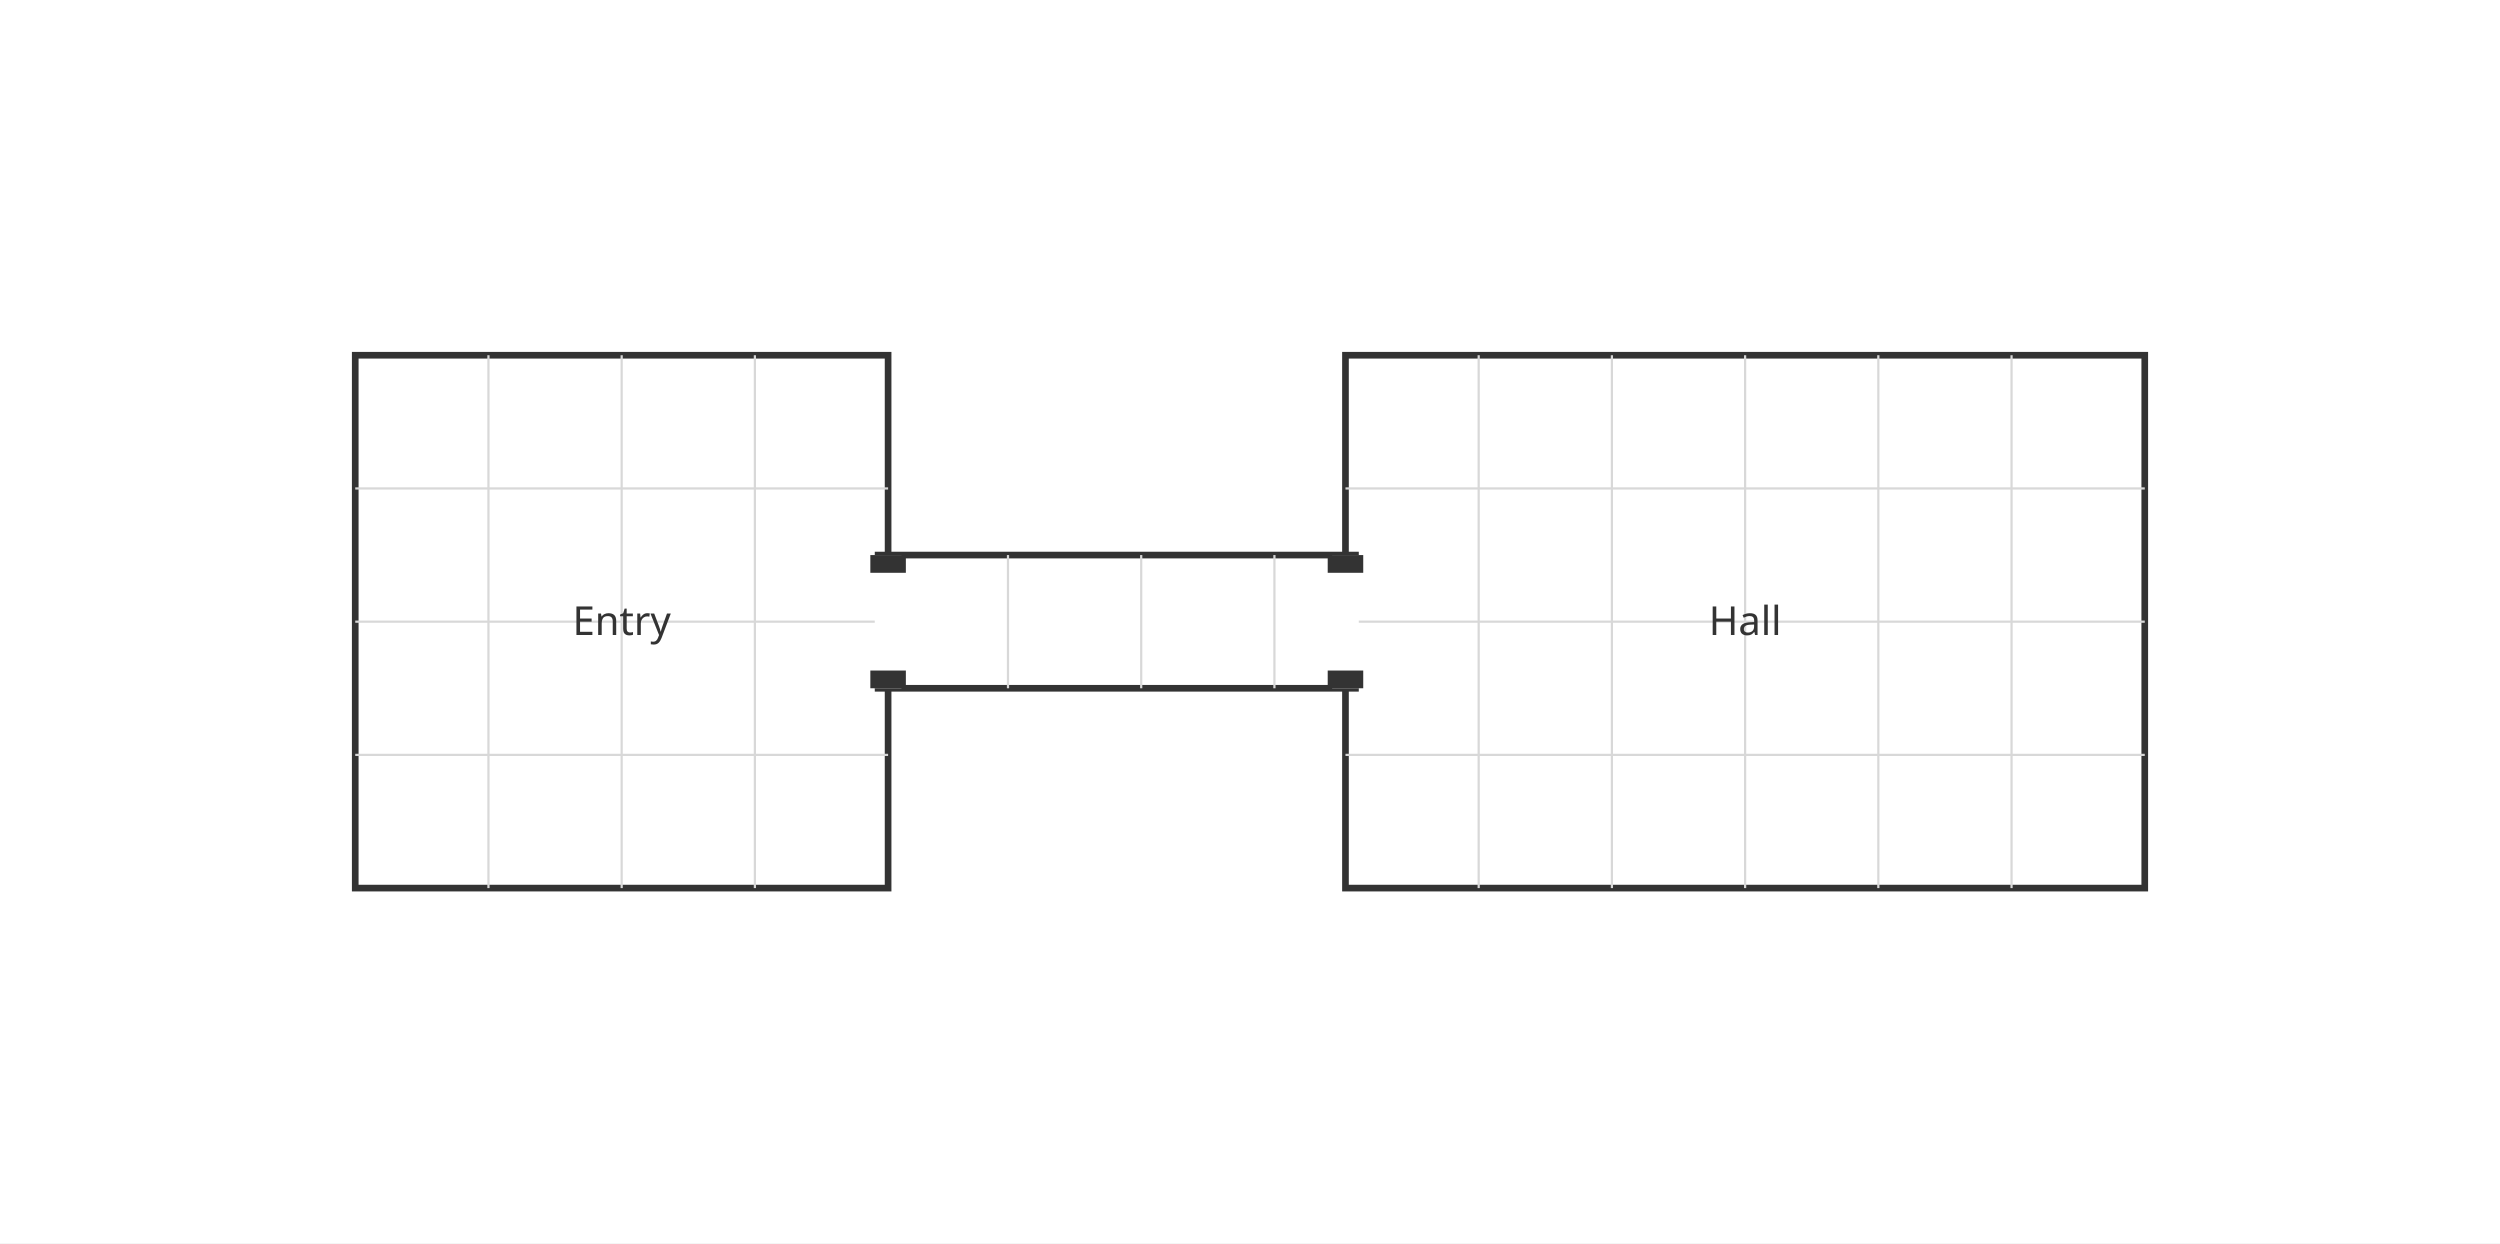
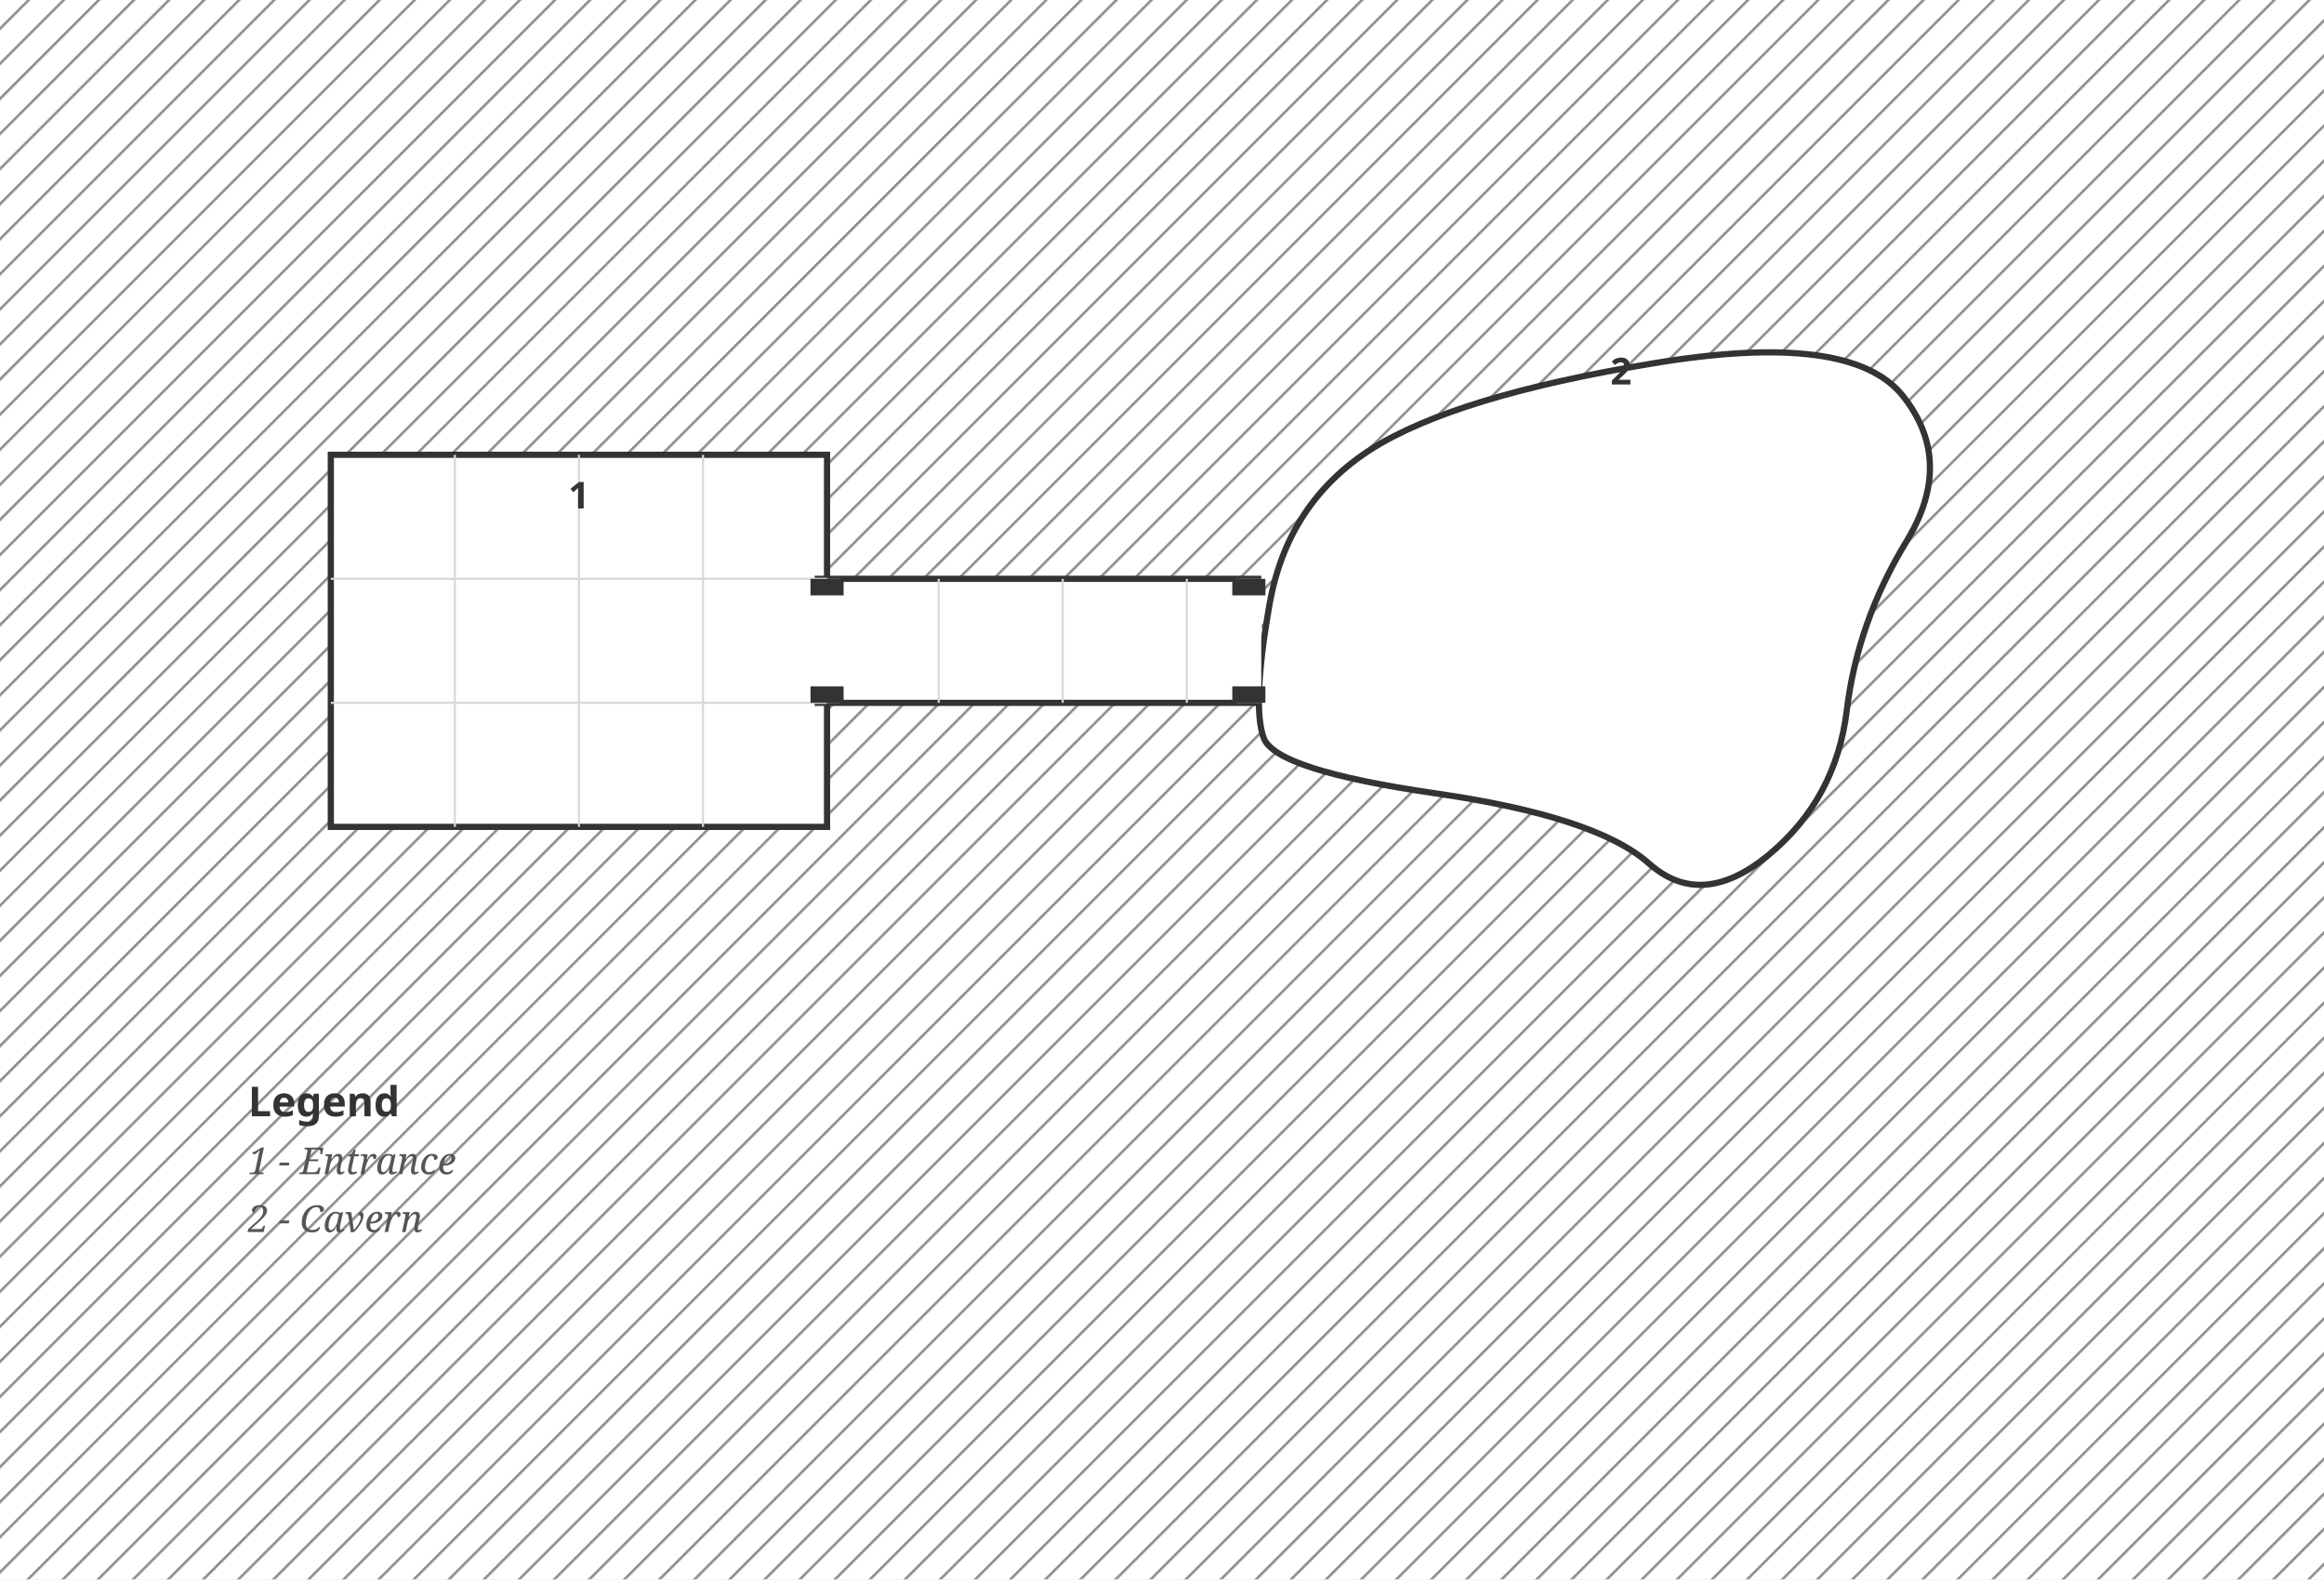
- <svg xmlns="http://www.w3.org/2000/svg" viewBox="-140 -140 563 280" width="563" height="280">
+ <svg xmlns="http://www.w3.org/2000/svg" viewBox="-140 -155 562 382" width="562" height="382">
  <defs>
    <pattern id="hatch" width="6" height="6" patternTransform="rotate(45 0 0)" patternUnits="userSpaceOnUse">
      <line x1="0" y1="0" x2="0" y2="6" stroke="#888" stroke-width="1.2" />
    </pattern>
    <symbol id="door-open" viewBox="0 0 30 30">
      <rect x="0" y="12" width="30" height="6" fill="white" />
      <rect x="0" y="11" width="4" height="8" fill="#333" />
      <rect x="26" y="11" width="4" height="8" fill="#333" />
    </symbol>
    <symbol id="door-closed" viewBox="0 0 30 30">
      <rect x="0" y="12" width="30" height="6" fill="white" />
      <rect x="2" y="13" width="26" height="4" fill="#333" />
    </symbol>
    <symbol id="door-locked" viewBox="0 0 30 30">
      <rect x="0" y="12" width="30" height="6" fill="white" />
      <rect x="2" y="11" width="26" height="8" fill="#333" />
      <rect x="4" y="13" width="22" height="4" fill="white" />
    </symbol>
    <symbol id="door-secret" viewBox="0 0 30 30">
      <line x1="0" y1="15" x2="30" y2="15" stroke="#888" stroke-width="1.2" stroke-dasharray="6,6" />
    </symbol>
    <symbol id="feat-ladder" viewBox="0 0 30 30">
      <line x1="8" y1="3" x2="8" y2="27" stroke="#333" stroke-width="1.5" />
      <line x1="22" y1="3" x2="22" y2="27" stroke="#333" stroke-width="1.5" />
      <line x1="8" y1="7" x2="22" y2="7" stroke="#333" stroke-width="1" />
      <line x1="8" y1="13" x2="22" y2="13" stroke="#333" stroke-width="1" />
      <line x1="8" y1="19" x2="22" y2="19" stroke="#333" stroke-width="1" />
      <line x1="8" y1="25" x2="22" y2="25" stroke="#333" stroke-width="1" />
    </symbol>
    <symbol id="feat-window" viewBox="0 0 30 6">
      <rect x="0" y="0" width="30" height="6" fill="white" />
      <rect x="0" y="1" width="8" height="4" fill="#cce" stroke="#99c" stroke-width="0.5" />
      <rect x="11" y="1" width="8" height="4" fill="#cce" stroke="#99c" stroke-width="0.5" />
      <rect x="22" y="1" width="8" height="4" fill="#cce" stroke="#99c" stroke-width="0.5" />
    </symbol>
  </defs>
-   <rect x="-140" y="-140" width="563" height="280" fill="white" />
-   <rect x="57" y="-15" width="109" height="30" fill="white" />
-   <rect x="-60" y="-60" width="120" height="120" fill="white" />
-   <rect x="163" y="-60" width="180" height="120" fill="white" />
-   <line x1="57" y1="-15" x2="166" y2="-15" stroke="#333" stroke-width="1.5" />
-   <line x1="57" y1="15" x2="166" y2="15" stroke="#333" stroke-width="1.5" />
-   <rect x="-60" y="-60" width="120" height="120" fill="none" stroke="#333" stroke-width="1.5" />
-   <rect x="163" y="-60" width="180" height="120" fill="none" stroke="#333" stroke-width="1.5" />
-   <line x1="-30" y1="-60" x2="-30" y2="60" stroke="#d8d8d8" stroke-width="0.5" />
-   <line x1="0" y1="-60" x2="0" y2="60" stroke="#d8d8d8" stroke-width="0.5" />
-   <line x1="30" y1="-60" x2="30" y2="60" stroke="#d8d8d8" stroke-width="0.5" />
-   <line x1="-60" y1="-30" x2="60" y2="-30" stroke="#d8d8d8" stroke-width="0.5" />
-   <line x1="-60" y1="0" x2="60" y2="0" stroke="#d8d8d8" stroke-width="0.5" />
-   <line x1="-60" y1="30" x2="60" y2="30" stroke="#d8d8d8" stroke-width="0.5" />
-   <line x1="193" y1="-60" x2="193" y2="60" stroke="#d8d8d8" stroke-width="0.5" />
-   <line x1="223" y1="-60" x2="223" y2="60" stroke="#d8d8d8" stroke-width="0.5" />
-   <line x1="253" y1="-60" x2="253" y2="60" stroke="#d8d8d8" stroke-width="0.5" />
-   <line x1="283" y1="-60" x2="283" y2="60" stroke="#d8d8d8" stroke-width="0.5" />
-   <line x1="313" y1="-60" x2="313" y2="60" stroke="#d8d8d8" stroke-width="0.5" />
-   <line x1="163" y1="-30" x2="343" y2="-30" stroke="#d8d8d8" stroke-width="0.5" />
-   <line x1="163" y1="0" x2="343" y2="0" stroke="#d8d8d8" stroke-width="0.5" />
-   <line x1="163" y1="30" x2="343" y2="30" stroke="#d8d8d8" stroke-width="0.5" />
+   <rect x="-140" y="-155" width="562" height="382" fill="white" />
+   <rect x="-140" y="-155" width="562" height="382" fill="url(#hatch)" />
+   <rect x="57" y="-15" width="108" height="30" fill="white" />
+   <rect x="-60" y="-45" width="120" height="90" fill="white" />
+   <path d="M 321.0,-24.0 Q 309.2,-4.6 306.6,16.8 Q 304.0,38.2 287.8,51.7 Q 271.5,65.2 258.7,53.8 Q 245.9,42.5 207.2,36.9 Q 168.5,31.3 165.6,23.5 Q 162.7,15.7 167.0,-8.8 Q 171.3,-33.3 191.5,-46.3 Q 211.8,-59.2 259.7,-67.1 Q 307.6,-75.1 320.2,-59.2 Q 332.8,-43.3 321.0,-24.0 Z" fill="white" />
+   <line x1="57" y1="-15" x2="165" y2="-15" stroke="#333" stroke-width="1.5" />
+   <line x1="57" y1="15" x2="165" y2="15" stroke="#333" stroke-width="1.5" />
+   <rect x="-60" y="-45" width="120" height="90" fill="none" stroke="#333" stroke-width="1.5" />
+   <path d="M 321.0,-24.0 Q 309.2,-4.6 306.6,16.8 Q 304.0,38.2 287.8,51.7 Q 271.5,65.2 258.7,53.8 Q 245.9,42.5 207.2,36.9 Q 168.5,31.3 165.6,23.5 Q 162.7,15.7 167.0,-8.8 Q 171.3,-33.3 191.5,-46.3 Q 211.8,-59.2 259.7,-67.1 Q 307.6,-75.1 320.2,-59.2 Q 332.8,-43.3 321.0,-24.0 Z" fill="none" stroke="#333" stroke-width="1.5" />
+   <line x1="-30" y1="-45" x2="-30" y2="45" stroke="#d8d8d8" stroke-width="0.5" />
+   <line x1="0" y1="-45" x2="0" y2="45" stroke="#d8d8d8" stroke-width="0.5" />
+   <line x1="30" y1="-45" x2="30" y2="45" stroke="#d8d8d8" stroke-width="0.5" />
+   <line x1="-60" y1="-15" x2="60" y2="-15" stroke="#d8d8d8" stroke-width="0.5" />
+   <line x1="-60" y1="15" x2="60" y2="15" stroke="#d8d8d8" stroke-width="0.5" />
  <line x1="87" y1="-15" x2="87" y2="15" stroke="#d8d8d8" stroke-width="0.5" />
  <line x1="117" y1="-15" x2="117" y2="15" stroke="#d8d8d8" stroke-width="0.5" />
  <line x1="147" y1="-15" x2="147" y2="15" stroke="#d8d8d8" stroke-width="0.5" />
  <use href="#door-open" x="45" y="-15" width="30" height="30" preserveAspectRatio="none" transform="rotate(90,60,0)" />
-   <use href="#door-open" x="148" y="-15" width="30" height="30" preserveAspectRatio="none" transform="rotate(90,163,0)" />
-   <text x="0" y="3" text-anchor="middle" dominant-baseline="auto" fill="#333" font-size="9" font-family="sans-serif">Entry</text>
-   <text x="253" y="3" text-anchor="middle" dominant-baseline="auto" fill="#333" font-size="9" font-family="sans-serif">Hall</text>
+   <use href="#door-open" x="147" y="-15" width="30" height="30" preserveAspectRatio="none" transform="rotate(90,162,0)" />
+   <text x="0" y="-32" text-anchor="middle" dominant-baseline="auto" fill="#333" font-size="9" font-family="sans-serif" font-weight="bold">1</text>
+   <text x="252" y="-62" text-anchor="middle" dominant-baseline="auto" fill="#333" font-size="9" font-family="sans-serif" font-weight="bold">2</text>
+   <text x="-80" y="115" fill="#333" font-size="10" font-family="sans-serif" font-weight="bold">Legend</text>
+   <text x="-80" y="129" fill="#555" font-size="9" font-family="serif" font-style="italic">1 - Entrance</text>
+   <text x="-80" y="143" fill="#555" font-size="9" font-family="serif" font-style="italic">2 - Cavern</text>
</svg>
